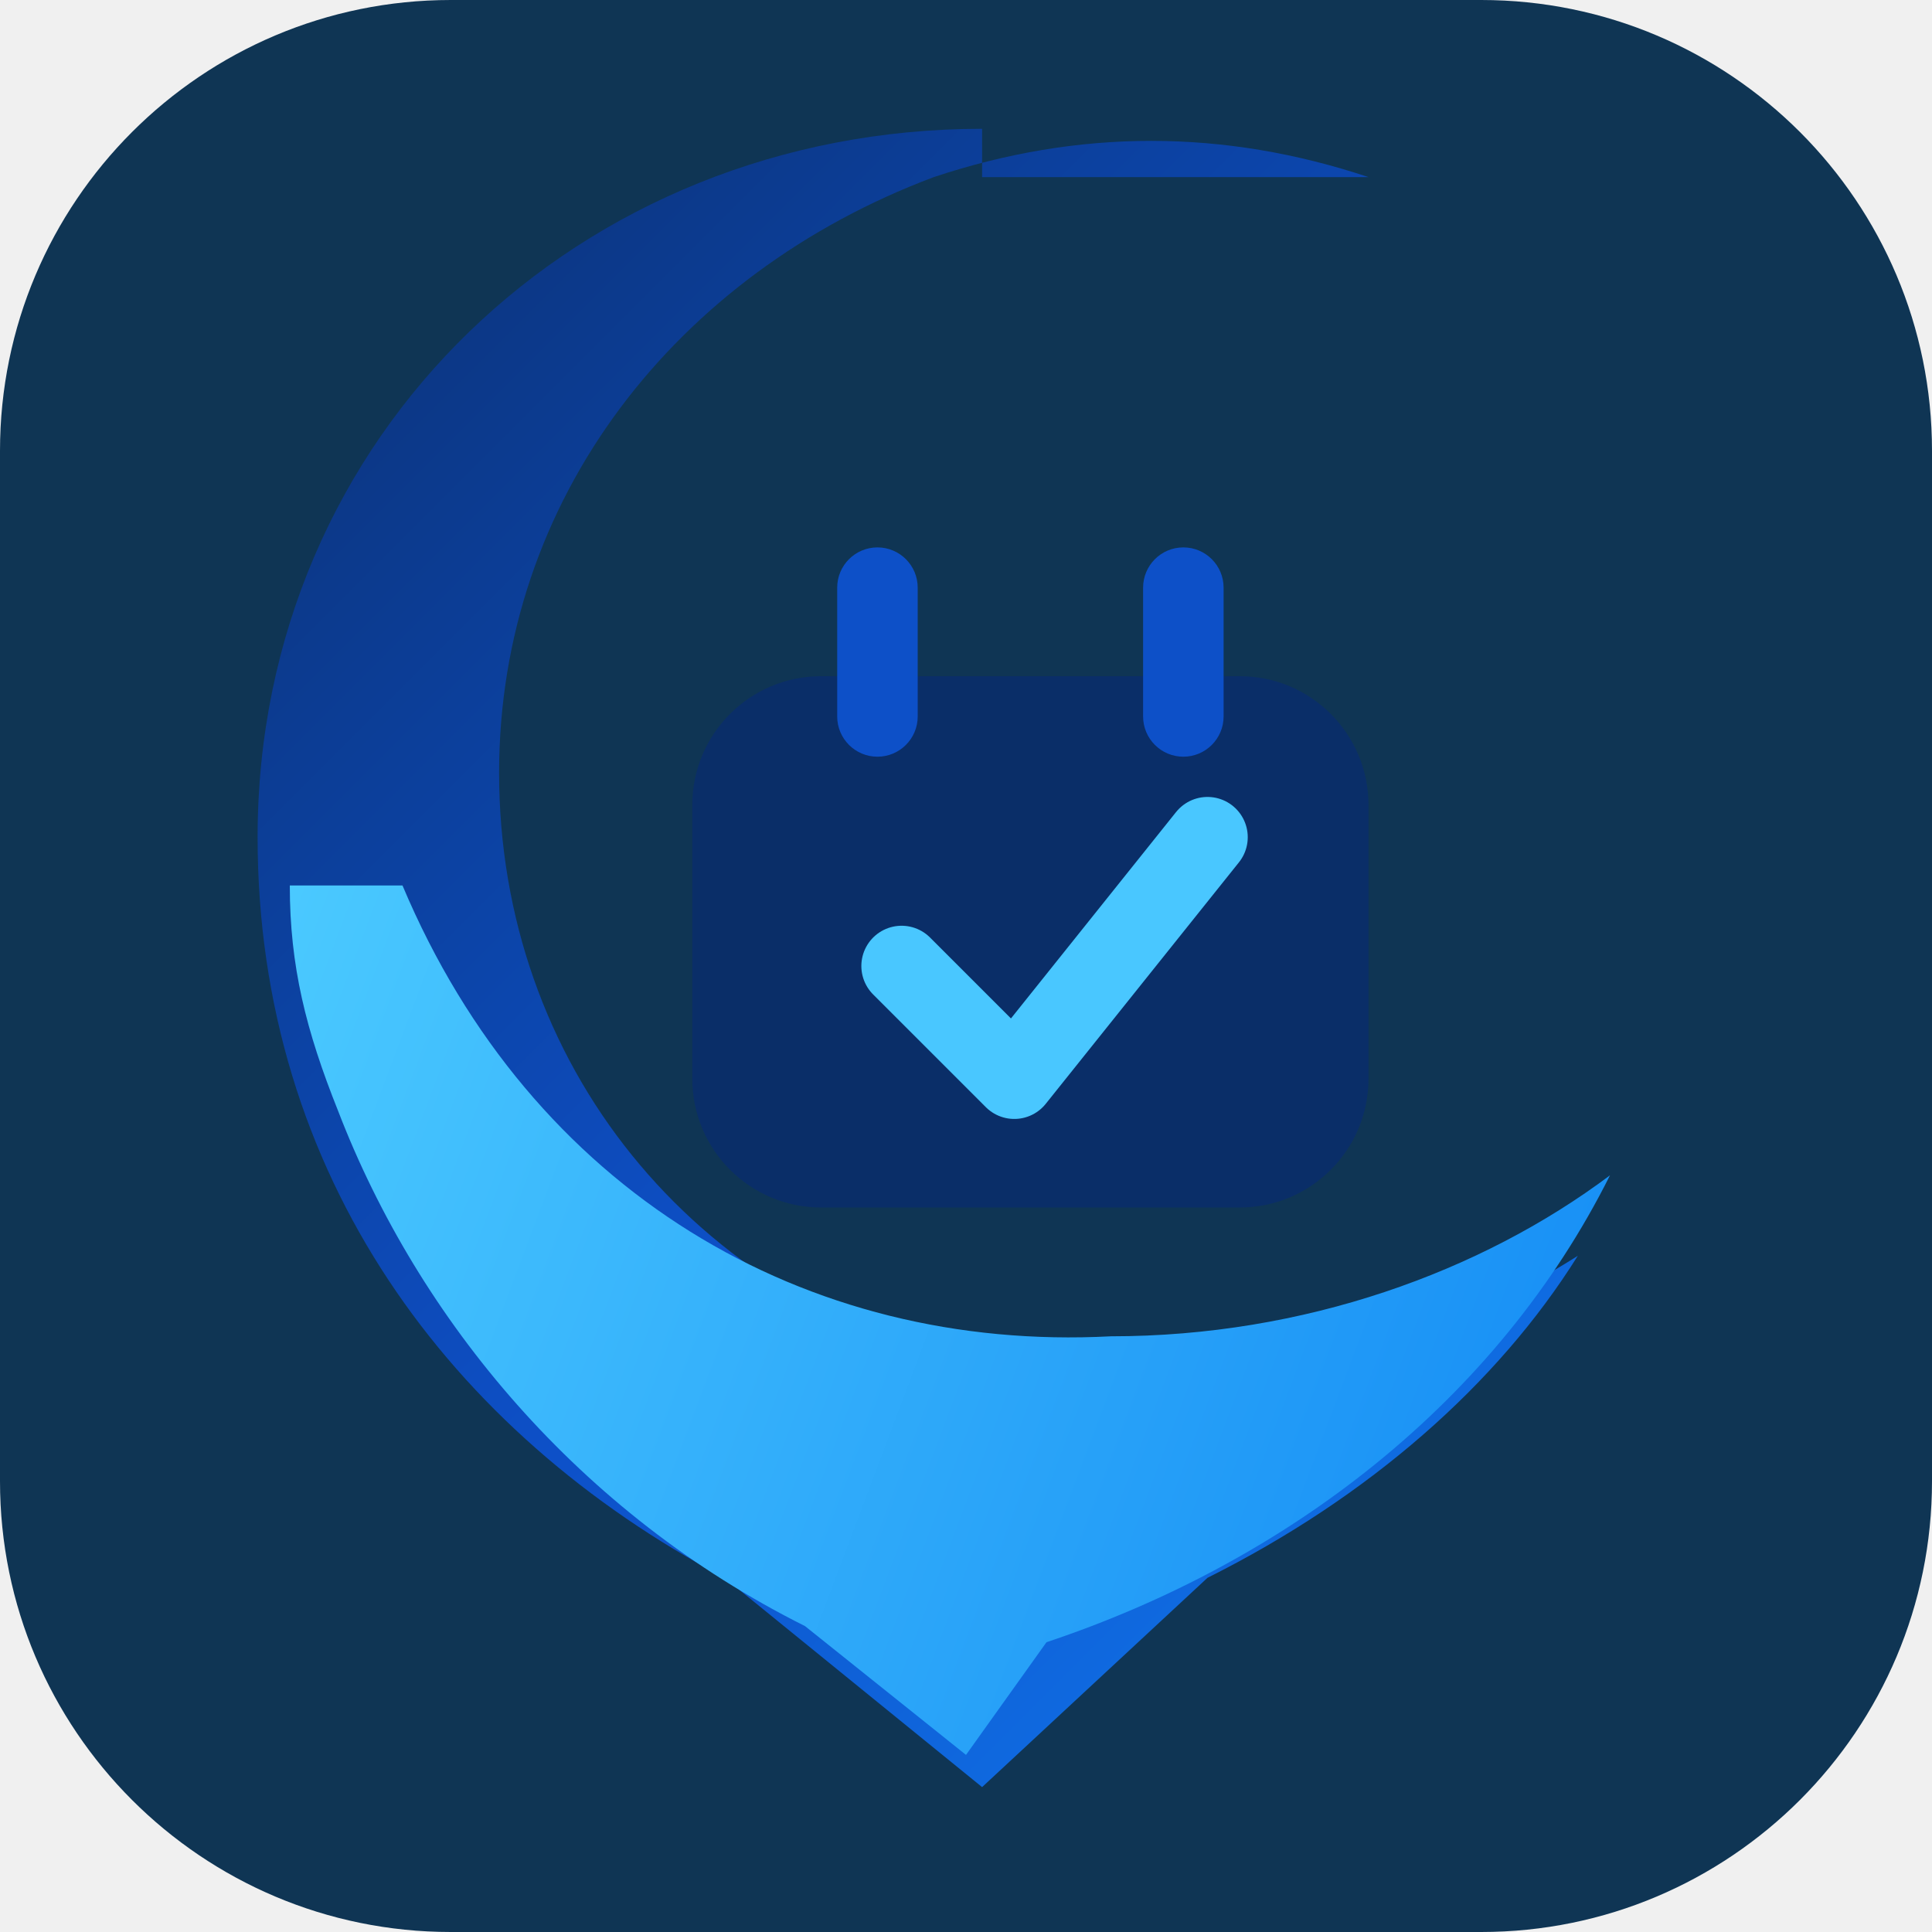
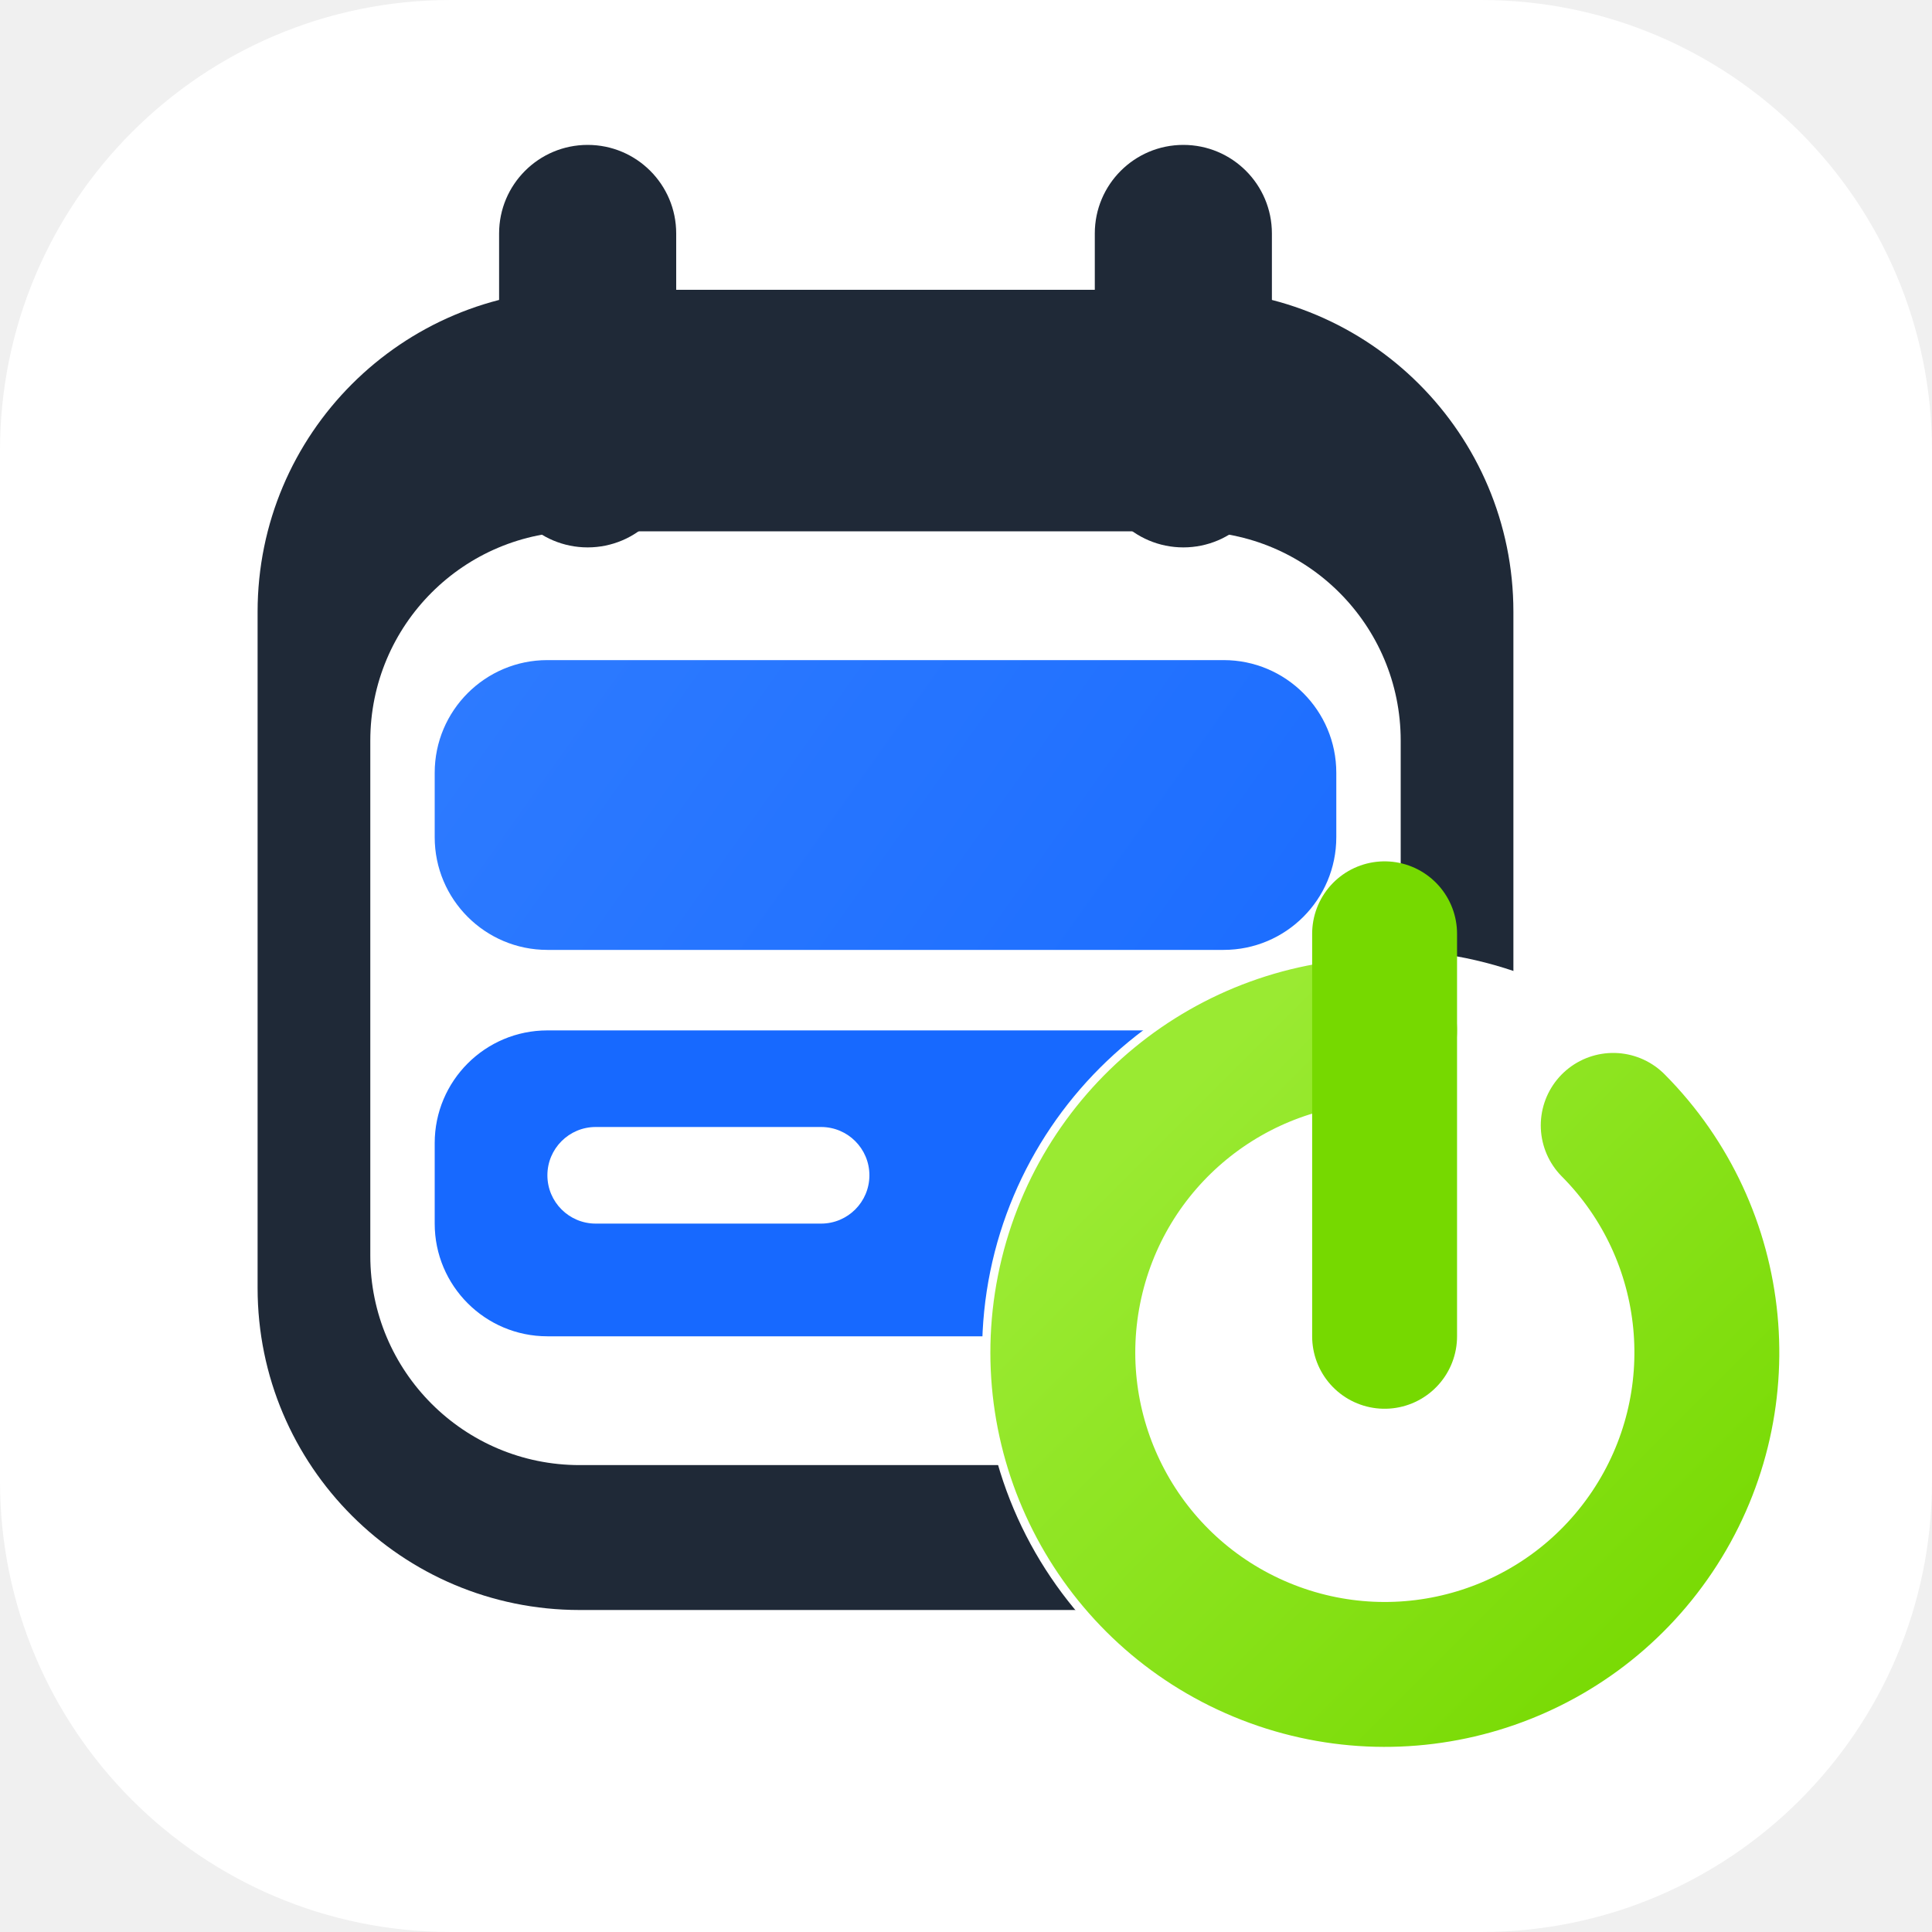
- <svg xmlns="http://www.w3.org/2000/svg" viewBox="0 0 120 120">
+ <svg xmlns="http://www.w3.org/2000/svg" viewBox="0 0 120 120" role="img" aria-label="ClubeOn">
  <defs>
-     <linearGradient id="a" x1="10" y1="10" x2="105" y2="105" gradientUnits="userSpaceOnUse">
-       <stop offset="0" stop-color="#0B2E6D" />
-       <stop offset=".55" stop-color="#0D50C8" />
-       <stop offset="1" stop-color="#117CF1" />
+     <linearGradient id="card" x1="24" y1="38" x2="86" y2="82" gradientUnits="userSpaceOnUse">
+       <stop offset="0" stop-color="#2f7cff" />
+       <stop offset="1" stop-color="#1769ff" />
    </linearGradient>
-     <linearGradient id="b" x1="15" y1="55" x2="108" y2="90" gradientUnits="userSpaceOnUse">
-       <stop offset="0" stop-color="#4CCBFF" />
-       <stop offset="1" stop-color="#1188F4" />
+     <linearGradient id="power" x1="73" y1="68" x2="108" y2="103" gradientUnits="userSpaceOnUse">
+       <stop offset="0" stop-color="#9aea32" />
+       <stop offset="1" stop-color="#76d900" />
    </linearGradient>
  </defs>
-   <rect width="120" height="120" rx="28" fill="#0f3554" />
-   <path d="M61 8C36 8 16 27 16 52c0 21 12 37 29 46l16 13 14-13c10-5 18-12 23-20-11 7-24 9-37 7-18-4-30-19-30-37 0-17 11-31 27-37 9-3 18-3 27 0H61Z" fill="url(#a)" />
-   <path d="M25 55c8 19 25 29 44 28 12 0 23-4 31-10-7 14-20 24-35 29l-5 7-10-8C36 94 26 82 21 69c-2-5-3-9-3-14h7Z" fill="url(#b)" />
-   <g transform="translate(43 34)">
-     <rect x="0" y="8" width="42" height="33" rx="8" fill="#0A2E68" />
-     <rect x="9" y="0" width="5" height="13" rx="2.5" fill="#0D50C8" />
-     <rect x="28" y="0" width="5" height="13" rx="2.5" fill="#0D50C8" />
-     <path d="m13 26 7 7 12-15" fill="none" stroke="#49C7FF" stroke-width="5" stroke-linecap="round" stroke-linejoin="round" />
-   </g>
+   <rect width="120" height="120" rx="28" fill="#ffffff" />
+   <rect x="16" y="18" width="78" height="82" rx="20" fill="#1f2937" />
+   <rect x="23" y="33" width="64" height="58" rx="13" fill="#ffffff" />
+   <rect x="27" y="41" width="56" height="18" rx="7" fill="url(#card)" />
+   <rect x="27" y="64" width="56" height="19" rx="7" fill="#1769ff" />
+   <rect x="34" y="70" width="20" height="6" rx="3" fill="#ffffff" />
+   <rect x="31" y="9" width="11" height="25" rx="5.5" fill="#1f2937" />
+   <rect x="68" y="9" width="11" height="25" rx="5.5" fill="#1f2937" />
+   <circle cx="86" cy="84" r="25" fill="#ffffff" />
+   <path d="M86 64a20 20 0 1 0 14.2 5.9" fill="none" stroke="url(#power)" stroke-width="9" stroke-linecap="round" />
+   <path d="M86 58v25" fill="none" stroke="#76d900" stroke-width="9" stroke-linecap="round" />
</svg>
